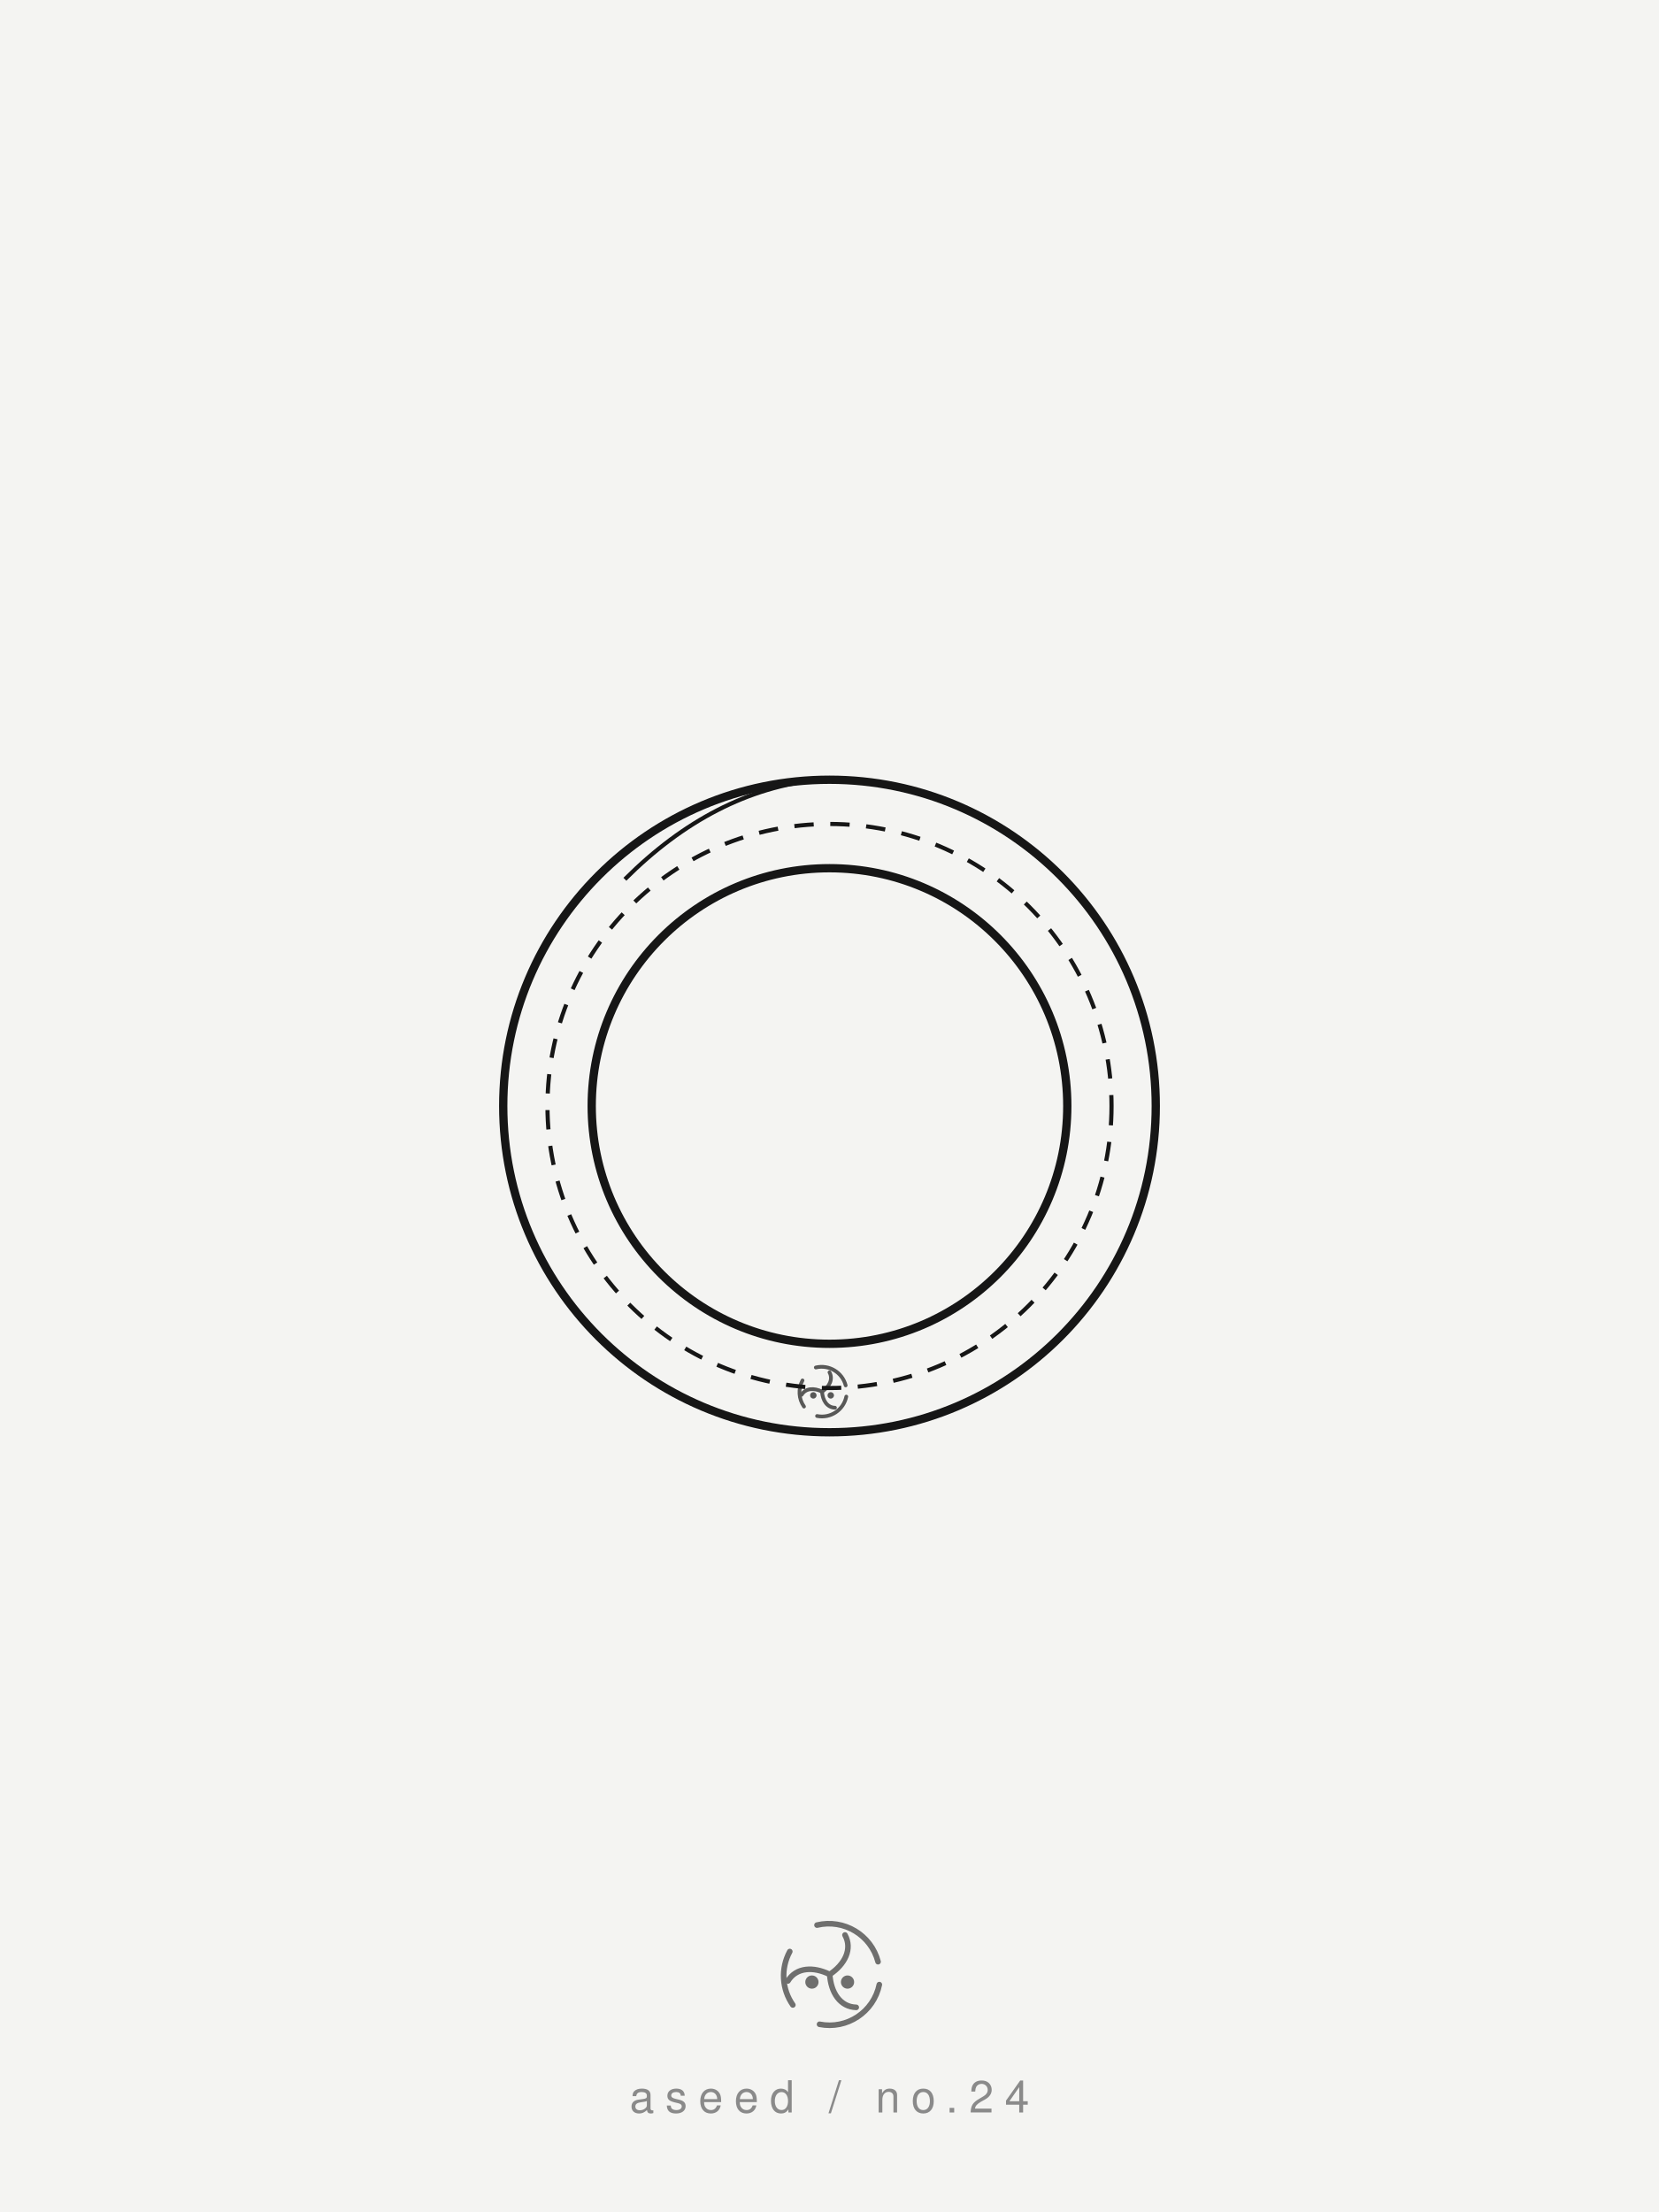
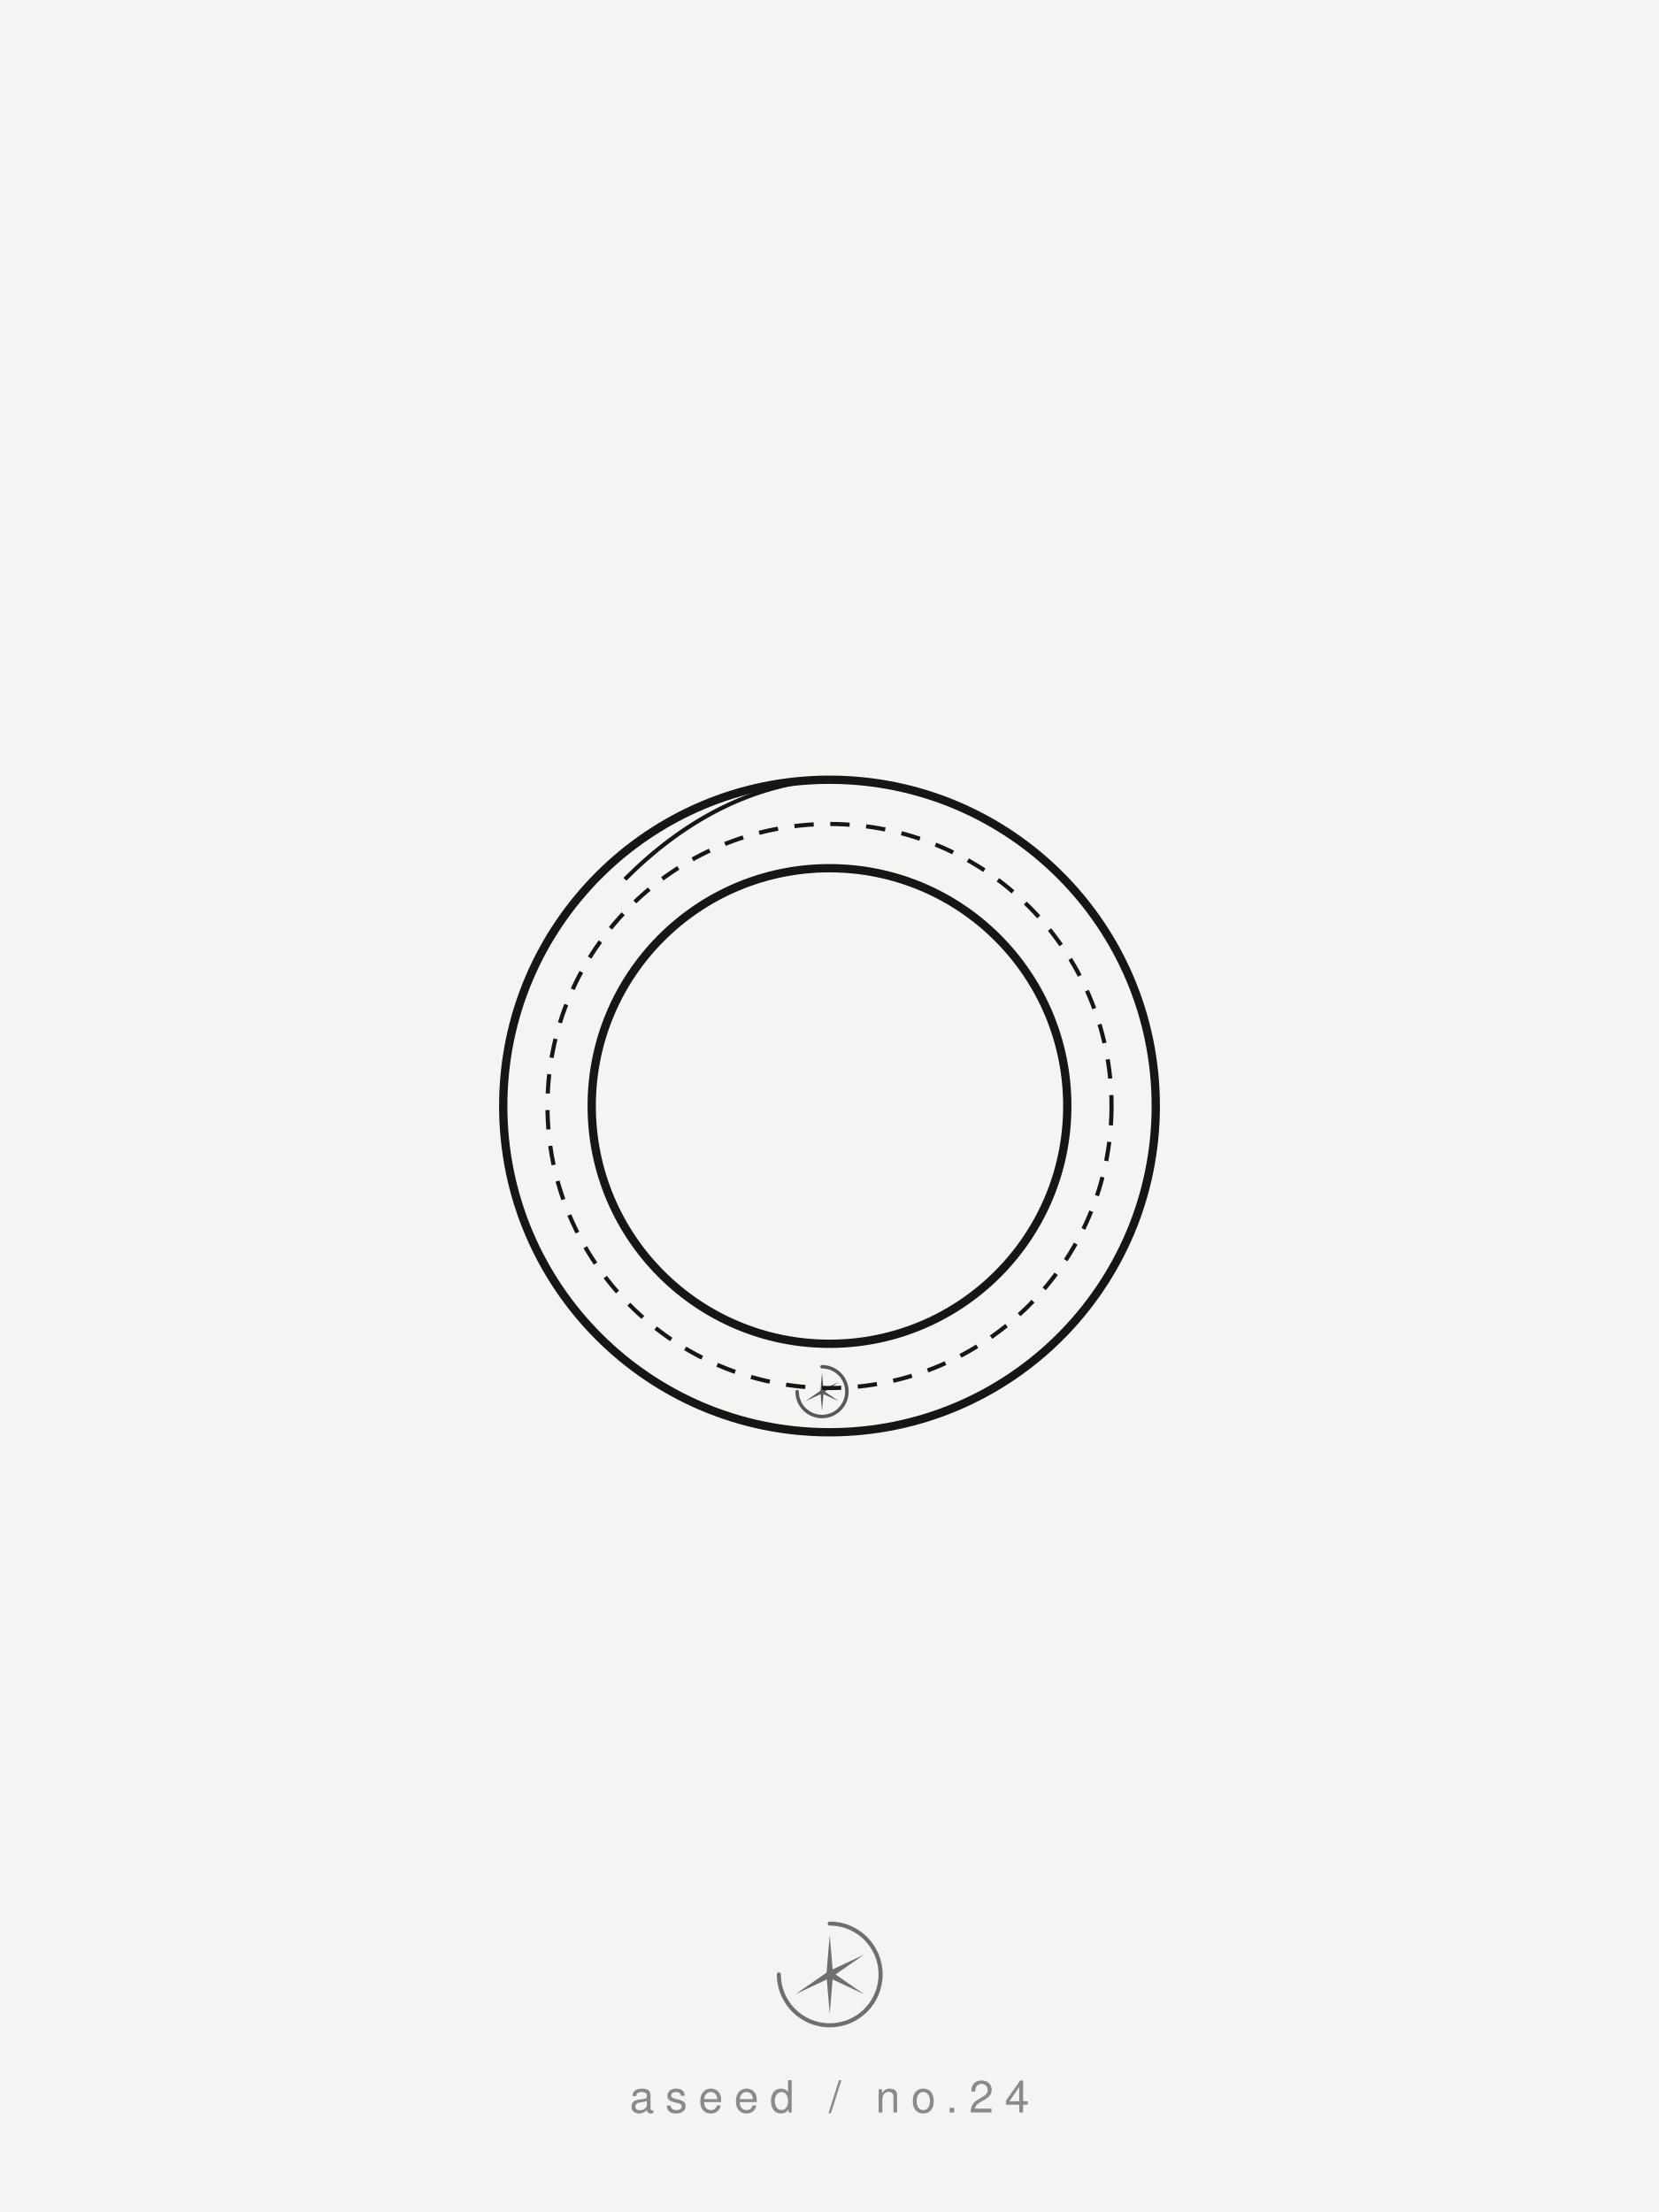
<svg xmlns="http://www.w3.org/2000/svg" viewBox="0 0 600 800">
  <rect width="600" height="800" fill="#f4f4f2" />
  <g fill="none" stroke="#161616" stroke-width="3" stroke-linecap="round" stroke-linejoin="round">
    <circle cx="300" cy="400" r="118" />
    <circle cx="300" cy="400" r="86" />
  </g>
  <g fill="none" stroke="#161616" stroke-width="1.5" stroke-dasharray="7 6">
    <circle cx="300" cy="400" r="102" />
  </g>
  <g fill="none" stroke="#161616" stroke-width="1.5">
    <path d="M226,318 Q258,286 296,282" />
  </g>
-   <g fill="none" stroke="#161616" stroke-width="3" stroke-linecap="round" opacity=".7" transform="translate(286.5,492.5) scale(0.45)">
-     <path d="M43.5,28 A20,20 0 0 1 20,43.6" />
-     <path d="M9.5,36 A20,20 0 0 1 8.3,15" />
-     <path d="M19,4.6 A20,20 0 0 1 43,19" />
-     <path d="M24,24 C30,20 33,14 30,8.5" />
-     <path d="M24,24 C30,20 33,14 30,8.5" transform="rotate(120 24 24)" />
-     <path d="M24,24 C30,20 33,14 30,8.5" transform="rotate(240 24 24)" />
-     <g fill="#161616" stroke="none">
-       <circle cx="31" cy="27" r="2.6" />
-       <circle cx="17" cy="27" r="2.6" />
-     </g>
+   <g fill="#161616" opacity=".7" transform="translate(286.5,492.5) scale(0.45)">
+     <path d="M24,4 A20,20 0 1 1 4,24" fill="none" stroke-linecap="round" stroke="#161616" stroke-width="2.8" />
+     <path d="M22.7,24 L24,8.5 L25.3,24 Z" />
+     <path d="M22.7,24 L24,8.5 L25.3,24 Z" transform="rotate(60 24 24)" />
+     <path d="M22.7,24 L24,8.5 L25.3,24 Z" transform="rotate(120 24 24)" />
+     <path d="M22.7,24 L24,8.5 L25.3,24 Z" transform="rotate(180 24 24)" />
+     <path d="M22.7,24 L24,8.5 L25.3,24 Z" transform="rotate(240 24 24)" />
  </g>
-   <g fill="none" stroke="#161616" stroke-width="2.2" stroke-linecap="round" opacity=".6" transform="translate(278,692) scale(0.92)">
-     <path d="M43.5,28 A20,20 0 0 1 20,43.6" />
-     <path d="M9.5,36 A20,20 0 0 1 8.3,15" />
-     <path d="M19,4.6 A20,20 0 0 1 43,19" />
-     <path d="M24,24 C30,20 33,14 30,8.5" />
-     <path d="M24,24 C30,20 33,14 30,8.5" transform="rotate(120 24 24)" />
-     <path d="M24,24 C30,20 33,14 30,8.5" transform="rotate(240 24 24)" />
-     <g fill="#161616" stroke="none">
-       <circle cx="31" cy="27" r="2.6" />
-       <circle cx="17" cy="27" r="2.6" />
-     </g>
+   <g fill="#161616" opacity=".6" transform="translate(278,692) scale(0.92)">
+     <path d="M24,4 A20,20 0 1 1 4,24" fill="none" stroke-linecap="round" stroke="#161616" stroke-width="1.6" />
+     <path d="M22.7,24 L24,8.5 L25.3,24 Z" />
+     <path d="M22.7,24 L24,8.5 L25.3,24 Z" transform="rotate(60 24 24)" />
+     <path d="M22.7,24 L24,8.5 L25.3,24 Z" transform="rotate(120 24 24)" />
+     <path d="M22.7,24 L24,8.5 L25.3,24 Z" transform="rotate(180 24 24)" />
+     <path d="M22.7,24 L24,8.5 L25.3,24 Z" transform="rotate(240 24 24)" />
  </g>
  <text x="300" y="764" font-family="Helvetica, Arial, sans-serif" font-size="16" letter-spacing="4" fill="#8a8a8a" text-anchor="middle">aseed / no.24</text>
</svg>
